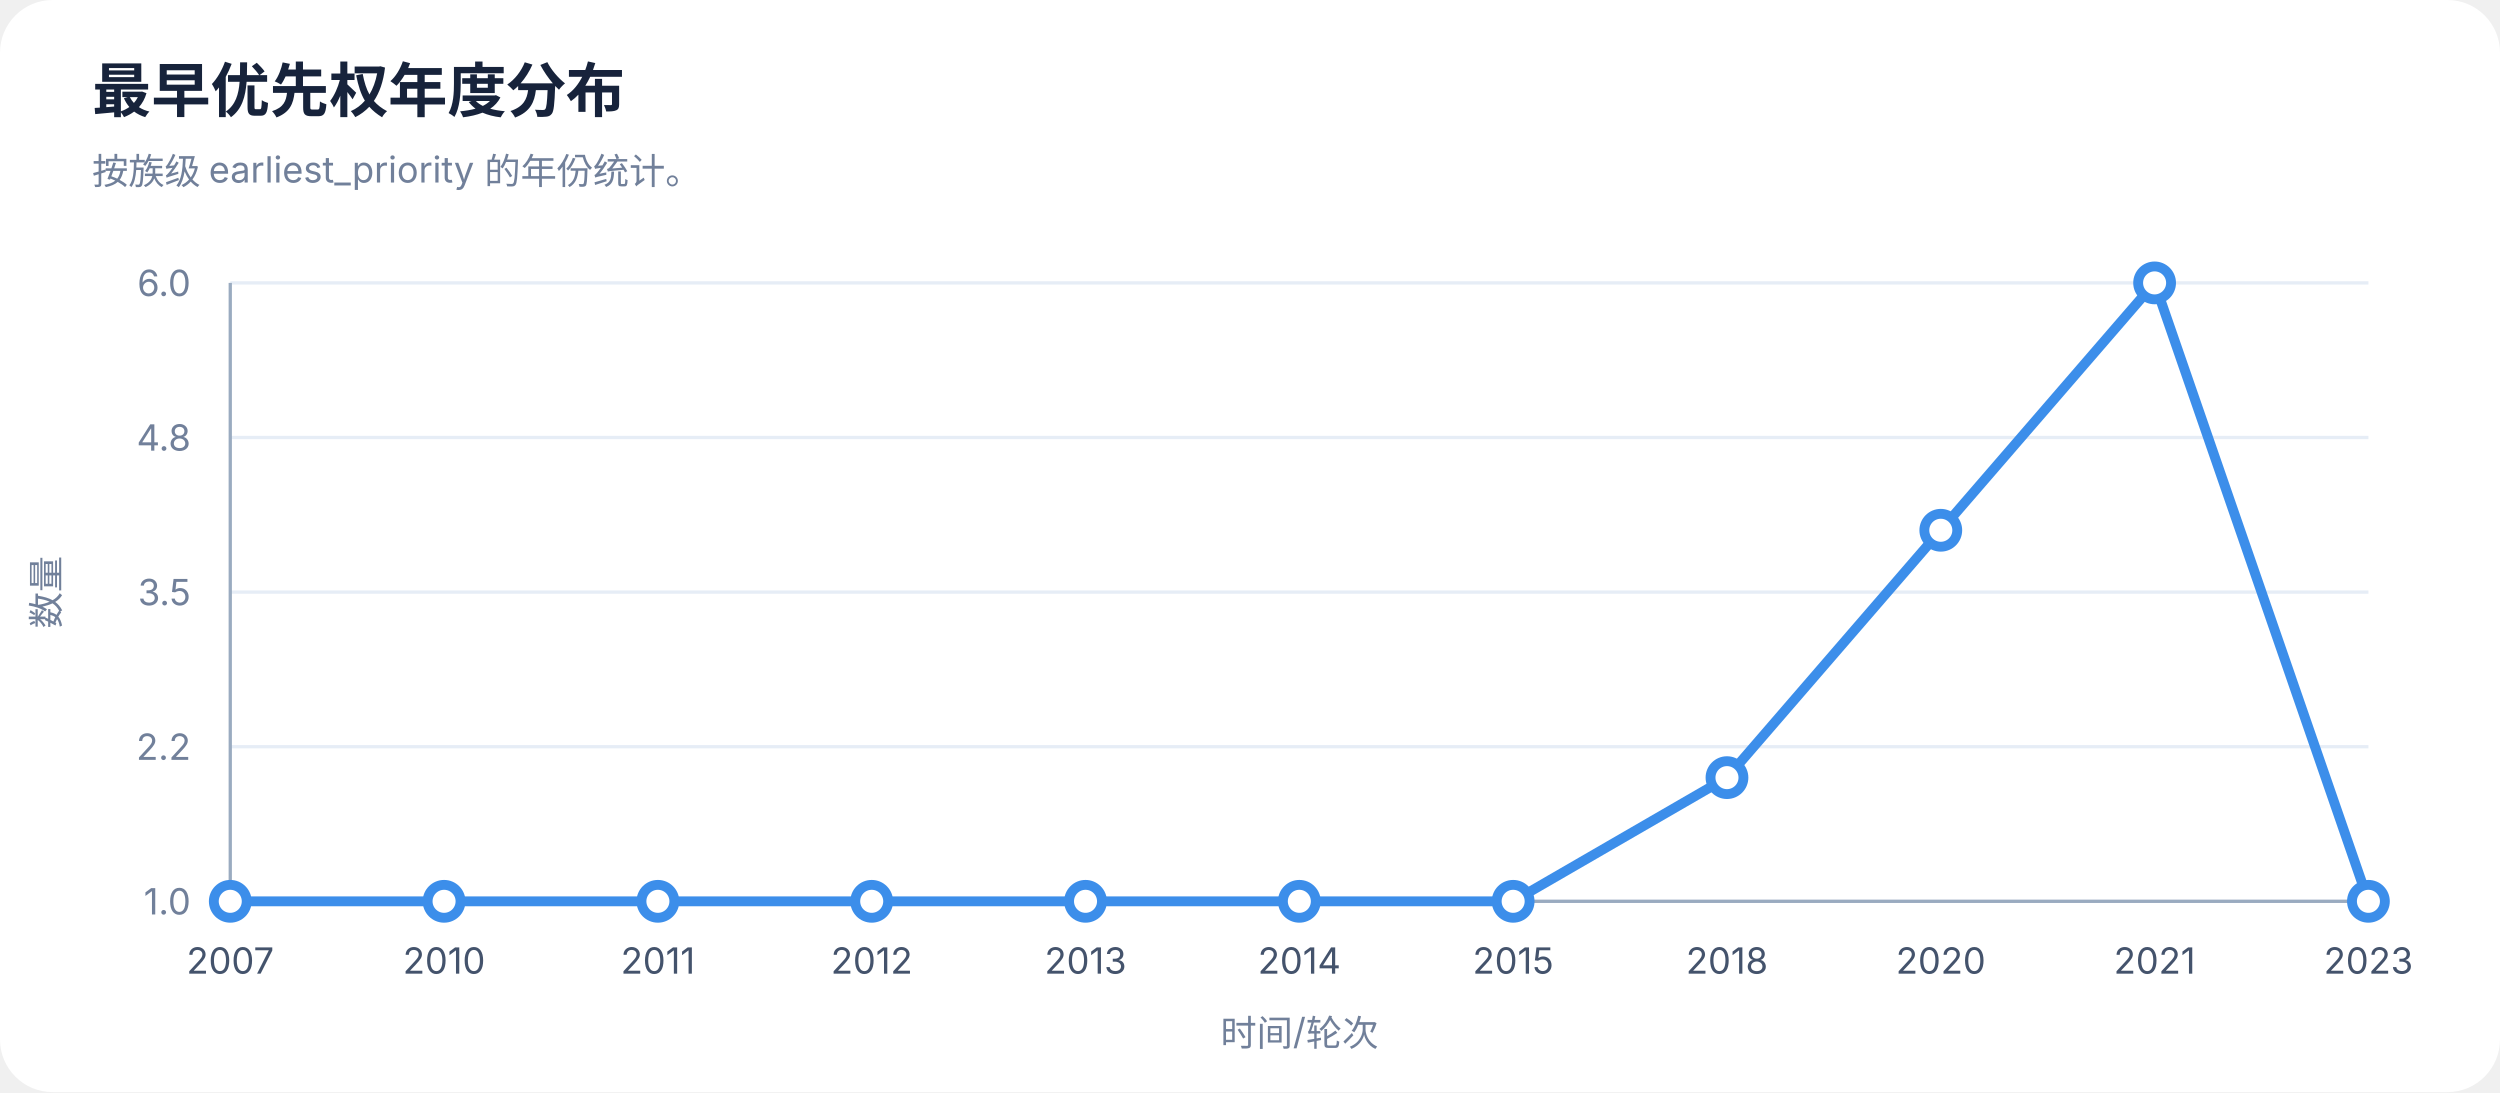
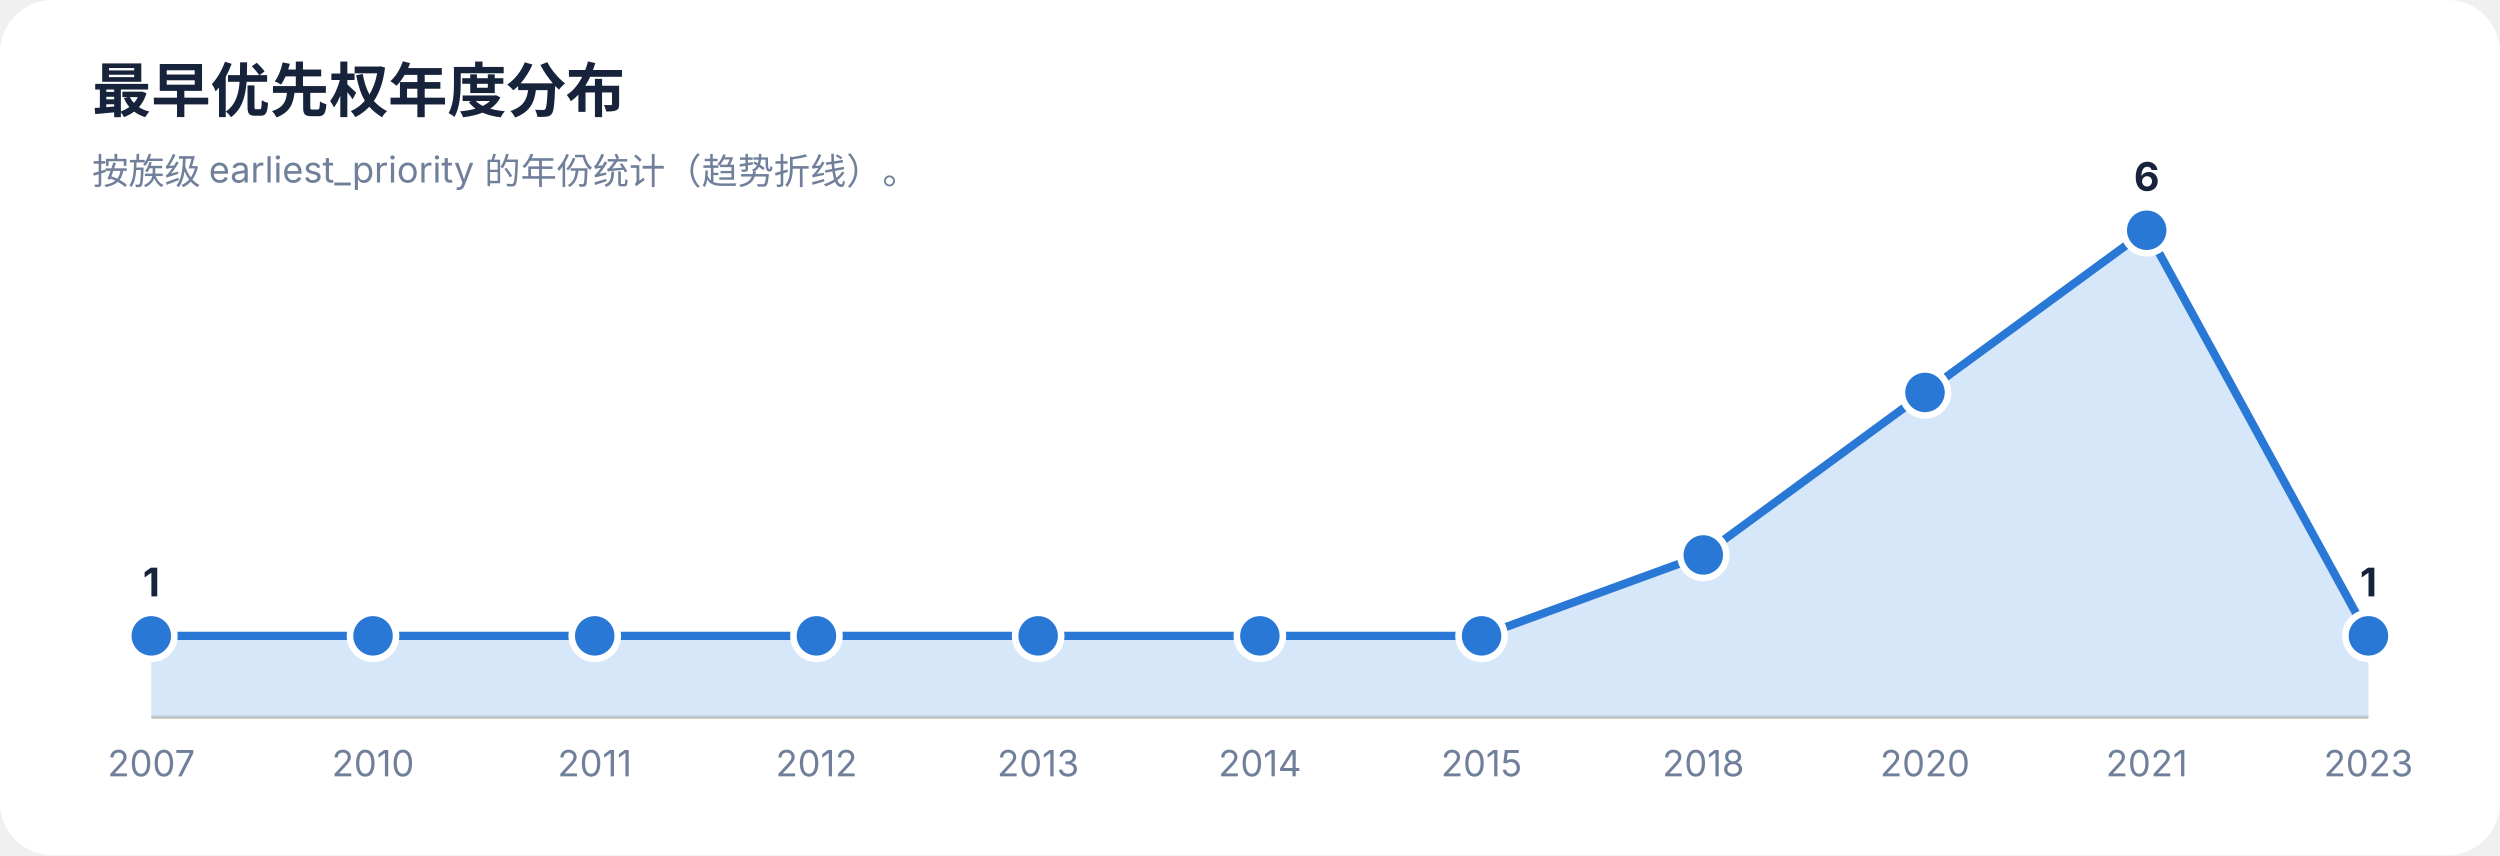
- <svg xmlns="http://www.w3.org/2000/svg" viewBox="0 0 760 332" role="img" aria-label="最早优先权年度分布">
-   <rect width="760" height="332" rx="16" fill="#ffffff" />
-   <text x="28" y="34" font-family="-apple-system,BlinkMacSystemFont,Segoe UI,sans-serif" font-size="18" font-weight="700" fill="#17233b">最早优先权年度分布</text>
-   <text x="28" y="56" font-family="-apple-system,BlinkMacSystemFont,Segoe UI,sans-serif" font-size="11" fill="#71809a">按族级 earliest_priority 的年份统计。</text>
-   <line x1="70" y1="86.0" x2="720" y2="86.0" stroke="#e6edf6" />
-   <text x="58" y="90.0" text-anchor="end" font-family="-apple-system,BlinkMacSystemFont,Segoe UI,sans-serif" font-size="11" fill="#71809a">6.0</text>
-   <line x1="70" y1="133.0" x2="720" y2="133.0" stroke="#e6edf6" />
-   <text x="58" y="137.0" text-anchor="end" font-family="-apple-system,BlinkMacSystemFont,Segoe UI,sans-serif" font-size="11" fill="#71809a">4.8</text>
-   <line x1="70" y1="180.0" x2="720" y2="180.0" stroke="#e6edf6" />
-   <text x="58" y="184.0" text-anchor="end" font-family="-apple-system,BlinkMacSystemFont,Segoe UI,sans-serif" font-size="11" fill="#71809a">3.5</text>
-   <line x1="70" y1="227.0" x2="720" y2="227.0" stroke="#e6edf6" />
-   <text x="58" y="231.0" text-anchor="end" font-family="-apple-system,BlinkMacSystemFont,Segoe UI,sans-serif" font-size="11" fill="#71809a">2.2</text>
-   <line x1="70" y1="274.0" x2="720" y2="274.0" stroke="#e6edf6" />
-   <text x="58" y="278.0" text-anchor="end" font-family="-apple-system,BlinkMacSystemFont,Segoe UI,sans-serif" font-size="11" fill="#71809a">1.0</text>
-   <line x1="70" y1="274" x2="720" y2="274" stroke="#9aabc0" />
-   <line x1="70" y1="86" x2="70" y2="274" stroke="#9aabc0" />
-   <text x="18" y="180.0" transform="rotate(-90 18 180.0)" text-anchor="middle" font-family="-apple-system,BlinkMacSystemFont,Segoe UI,sans-serif" font-size="11" fill="#71809a">数量</text>
-   <text x="395.0" y="318" text-anchor="middle" font-family="-apple-system,BlinkMacSystemFont,Segoe UI,sans-serif" font-size="11" fill="#71809a">时间/轮次</text>
-   <polyline points="70.0,274.0 135.0,274.0 200.0,274.0 265.0,274.0 330.0,274.0 395.0,274.0 460.0,274.0 525.0,236.4 590.0,161.2 655.0,86.0 720.0,274.0" fill="none" stroke="#3c8eea" stroke-width="3" stroke-linejoin="round" stroke-linecap="round" />
-   <circle cx="70.0" cy="274.0" r="5" fill="#ffffff" stroke="#3c8eea" stroke-width="3" />
-   <text x="70.0" y="296" text-anchor="middle" font-family="-apple-system,BlinkMacSystemFont,Segoe UI,sans-serif" font-size="11" fill="#44536c">2007</text>
-   <circle cx="135.0" cy="274.0" r="5" fill="#ffffff" stroke="#3c8eea" stroke-width="3" />
-   <text x="135.0" y="296" text-anchor="middle" font-family="-apple-system,BlinkMacSystemFont,Segoe UI,sans-serif" font-size="11" fill="#44536c">2010</text>
-   <circle cx="200.0" cy="274.0" r="5" fill="#ffffff" stroke="#3c8eea" stroke-width="3" />
-   <text x="200.0" y="296" text-anchor="middle" font-family="-apple-system,BlinkMacSystemFont,Segoe UI,sans-serif" font-size="11" fill="#44536c">2011</text>
-   <circle cx="265.0" cy="274.0" r="5" fill="#ffffff" stroke="#3c8eea" stroke-width="3" />
-   <text x="265.0" y="296" text-anchor="middle" font-family="-apple-system,BlinkMacSystemFont,Segoe UI,sans-serif" font-size="11" fill="#44536c">2012</text>
-   <circle cx="330.0" cy="274.0" r="5" fill="#ffffff" stroke="#3c8eea" stroke-width="3" />
-   <text x="330.0" y="296" text-anchor="middle" font-family="-apple-system,BlinkMacSystemFont,Segoe UI,sans-serif" font-size="11" fill="#44536c">2013</text>
-   <circle cx="395.0" cy="274.0" r="5" fill="#ffffff" stroke="#3c8eea" stroke-width="3" />
-   <text x="395.0" y="296" text-anchor="middle" font-family="-apple-system,BlinkMacSystemFont,Segoe UI,sans-serif" font-size="11" fill="#44536c">2014</text>
-   <circle cx="460.0" cy="274.0" r="5" fill="#ffffff" stroke="#3c8eea" stroke-width="3" />
-   <text x="460.0" y="296" text-anchor="middle" font-family="-apple-system,BlinkMacSystemFont,Segoe UI,sans-serif" font-size="11" fill="#44536c">2015</text>
-   <circle cx="525.0" cy="236.4" r="5" fill="#ffffff" stroke="#3c8eea" stroke-width="3" />
-   <text x="525.0" y="296" text-anchor="middle" font-family="-apple-system,BlinkMacSystemFont,Segoe UI,sans-serif" font-size="11" fill="#44536c">2018</text>
-   <circle cx="590.0" cy="161.2" r="5" fill="#ffffff" stroke="#3c8eea" stroke-width="3" />
-   <text x="590.0" y="296" text-anchor="middle" font-family="-apple-system,BlinkMacSystemFont,Segoe UI,sans-serif" font-size="11" fill="#44536c">2020</text>
-   <circle cx="655.0" cy="86.0" r="5" fill="#ffffff" stroke="#3c8eea" stroke-width="3" />
-   <text x="655.0" y="296" text-anchor="middle" font-family="-apple-system,BlinkMacSystemFont,Segoe UI,sans-serif" font-size="11" fill="#44536c">2021</text>
-   <circle cx="720.0" cy="274.0" r="5" fill="#ffffff" stroke="#3c8eea" stroke-width="3" />
-   <text x="720.0" y="296" text-anchor="middle" font-family="-apple-system,BlinkMacSystemFont,Segoe UI,sans-serif" font-size="11" fill="#44536c">2023</text>
+ <svg xmlns="http://www.w3.org/2000/svg" viewBox="0 0 760 260" role="img" aria-label="最早优先权年度分布" class="rv-svg">
+   <rect width="760" height="260" rx="16" fill="var(--surface,#fff)" />
+   <text x="28" y="34" font-family="-apple-system,BlinkMacSystemFont,Segoe UI,sans-serif" font-size="18" font-weight="700" fill="var(--ink,#17233b)">最早优先权年度分布</text>
+   <text x="28" y="56" font-family="-apple-system,BlinkMacSystemFont,Segoe UI,sans-serif" font-size="11" fill="var(--muted,#71809a)">按族级 earliest_priority 的年份统计（趋势折线）。</text>
+   <line x1="46" y1="218" x2="720" y2="218" stroke="var(--axis,#c3c2b7)" stroke-width="1" />
+   <path d="M46.0,193.3 L113.4,193.3 L180.8,193.3 L248.2,193.3 L315.6,193.3 L383.0,193.3 L450.4,193.3 L517.8,168.7 L585.2,119.3 L652.6,70.0 L720.0,193.3 L720.0,218 L46.0,218 Z" fill="#b7d3f6" opacity=".55" />
+   <path d="M46.0,193.3 L113.4,193.3 L180.8,193.3 L248.2,193.3 L315.6,193.3 L383.0,193.3 L450.4,193.3 L517.8,168.7 L585.2,119.3 L652.6,70.0 L720.0,193.3" fill="none" stroke="#2a78d6" stroke-width="2.5" />
+   <g class="rv-row">
+     <circle cx="46.0" cy="193.3" r="7" fill="#2a78d6" stroke="var(--surface,#fff)" stroke-width="2" />
+   </g>
+   <text x="46.0" y="181.3" text-anchor="middle" font-family="-apple-system,BlinkMacSystemFont,Segoe UI,sans-serif" font-size="12" font-weight="700" fill="var(--ink,#17233b)">1</text>
+   <text x="46.0" y="236" text-anchor="middle" font-family="-apple-system,BlinkMacSystemFont,Segoe UI,sans-serif" font-size="11" fill="var(--muted,#71809a)">2007</text>
+   <g class="rv-row">
+     <circle cx="113.4" cy="193.3" r="7" fill="#2a78d6" stroke="var(--surface,#fff)" stroke-width="2" />
+   </g>
+   <text x="113.4" y="236" text-anchor="middle" font-family="-apple-system,BlinkMacSystemFont,Segoe UI,sans-serif" font-size="11" fill="var(--muted,#71809a)">2010</text>
+   <g class="rv-row">
+     <circle cx="180.8" cy="193.3" r="7" fill="#2a78d6" stroke="var(--surface,#fff)" stroke-width="2" />
+   </g>
+   <text x="180.8" y="236" text-anchor="middle" font-family="-apple-system,BlinkMacSystemFont,Segoe UI,sans-serif" font-size="11" fill="var(--muted,#71809a)">2011</text>
+   <g class="rv-row">
+     <circle cx="248.2" cy="193.3" r="7" fill="#2a78d6" stroke="var(--surface,#fff)" stroke-width="2" />
+   </g>
+   <text x="248.2" y="236" text-anchor="middle" font-family="-apple-system,BlinkMacSystemFont,Segoe UI,sans-serif" font-size="11" fill="var(--muted,#71809a)">2012</text>
+   <g class="rv-row">
+     <circle cx="315.6" cy="193.3" r="7" fill="#2a78d6" stroke="var(--surface,#fff)" stroke-width="2" />
+   </g>
+   <text x="315.6" y="236" text-anchor="middle" font-family="-apple-system,BlinkMacSystemFont,Segoe UI,sans-serif" font-size="11" fill="var(--muted,#71809a)">2013</text>
+   <g class="rv-row">
+     <circle cx="383.0" cy="193.3" r="7" fill="#2a78d6" stroke="var(--surface,#fff)" stroke-width="2" />
+   </g>
+   <text x="383.0" y="236" text-anchor="middle" font-family="-apple-system,BlinkMacSystemFont,Segoe UI,sans-serif" font-size="11" fill="var(--muted,#71809a)">2014</text>
+   <g class="rv-row">
+     <circle cx="450.4" cy="193.3" r="7" fill="#2a78d6" stroke="var(--surface,#fff)" stroke-width="2" />
+   </g>
+   <text x="450.4" y="236" text-anchor="middle" font-family="-apple-system,BlinkMacSystemFont,Segoe UI,sans-serif" font-size="11" fill="var(--muted,#71809a)">2015</text>
+   <g class="rv-row">
+     <circle cx="517.8" cy="168.7" r="7" fill="#2a78d6" stroke="var(--surface,#fff)" stroke-width="2" />
+   </g>
+   <text x="517.8" y="236" text-anchor="middle" font-family="-apple-system,BlinkMacSystemFont,Segoe UI,sans-serif" font-size="11" fill="var(--muted,#71809a)">2018</text>
+   <g class="rv-row">
+     <circle cx="585.2" cy="119.3" r="7" fill="#2a78d6" stroke="var(--surface,#fff)" stroke-width="2" />
+   </g>
+   <text x="585.2" y="236" text-anchor="middle" font-family="-apple-system,BlinkMacSystemFont,Segoe UI,sans-serif" font-size="11" fill="var(--muted,#71809a)">2020</text>
+   <g class="rv-row">
+     <circle cx="652.6" cy="70.0" r="7" fill="#2a78d6" stroke="var(--surface,#fff)" stroke-width="2" />
+   </g>
+   <text x="652.6" y="58.0" text-anchor="middle" font-family="-apple-system,BlinkMacSystemFont,Segoe UI,sans-serif" font-size="12" font-weight="700" fill="var(--ink,#17233b)">6</text>
+   <text x="652.6" y="236" text-anchor="middle" font-family="-apple-system,BlinkMacSystemFont,Segoe UI,sans-serif" font-size="11" fill="var(--muted,#71809a)">2021</text>
+   <g class="rv-row">
+     <circle cx="720.0" cy="193.3" r="7" fill="#2a78d6" stroke="var(--surface,#fff)" stroke-width="2" />
+   </g>
+   <text x="720.0" y="181.3" text-anchor="middle" font-family="-apple-system,BlinkMacSystemFont,Segoe UI,sans-serif" font-size="12" font-weight="700" fill="var(--ink,#17233b)">1</text>
+   <text x="720.0" y="236" text-anchor="middle" font-family="-apple-system,BlinkMacSystemFont,Segoe UI,sans-serif" font-size="11" fill="var(--muted,#71809a)">2023</text>
</svg>
